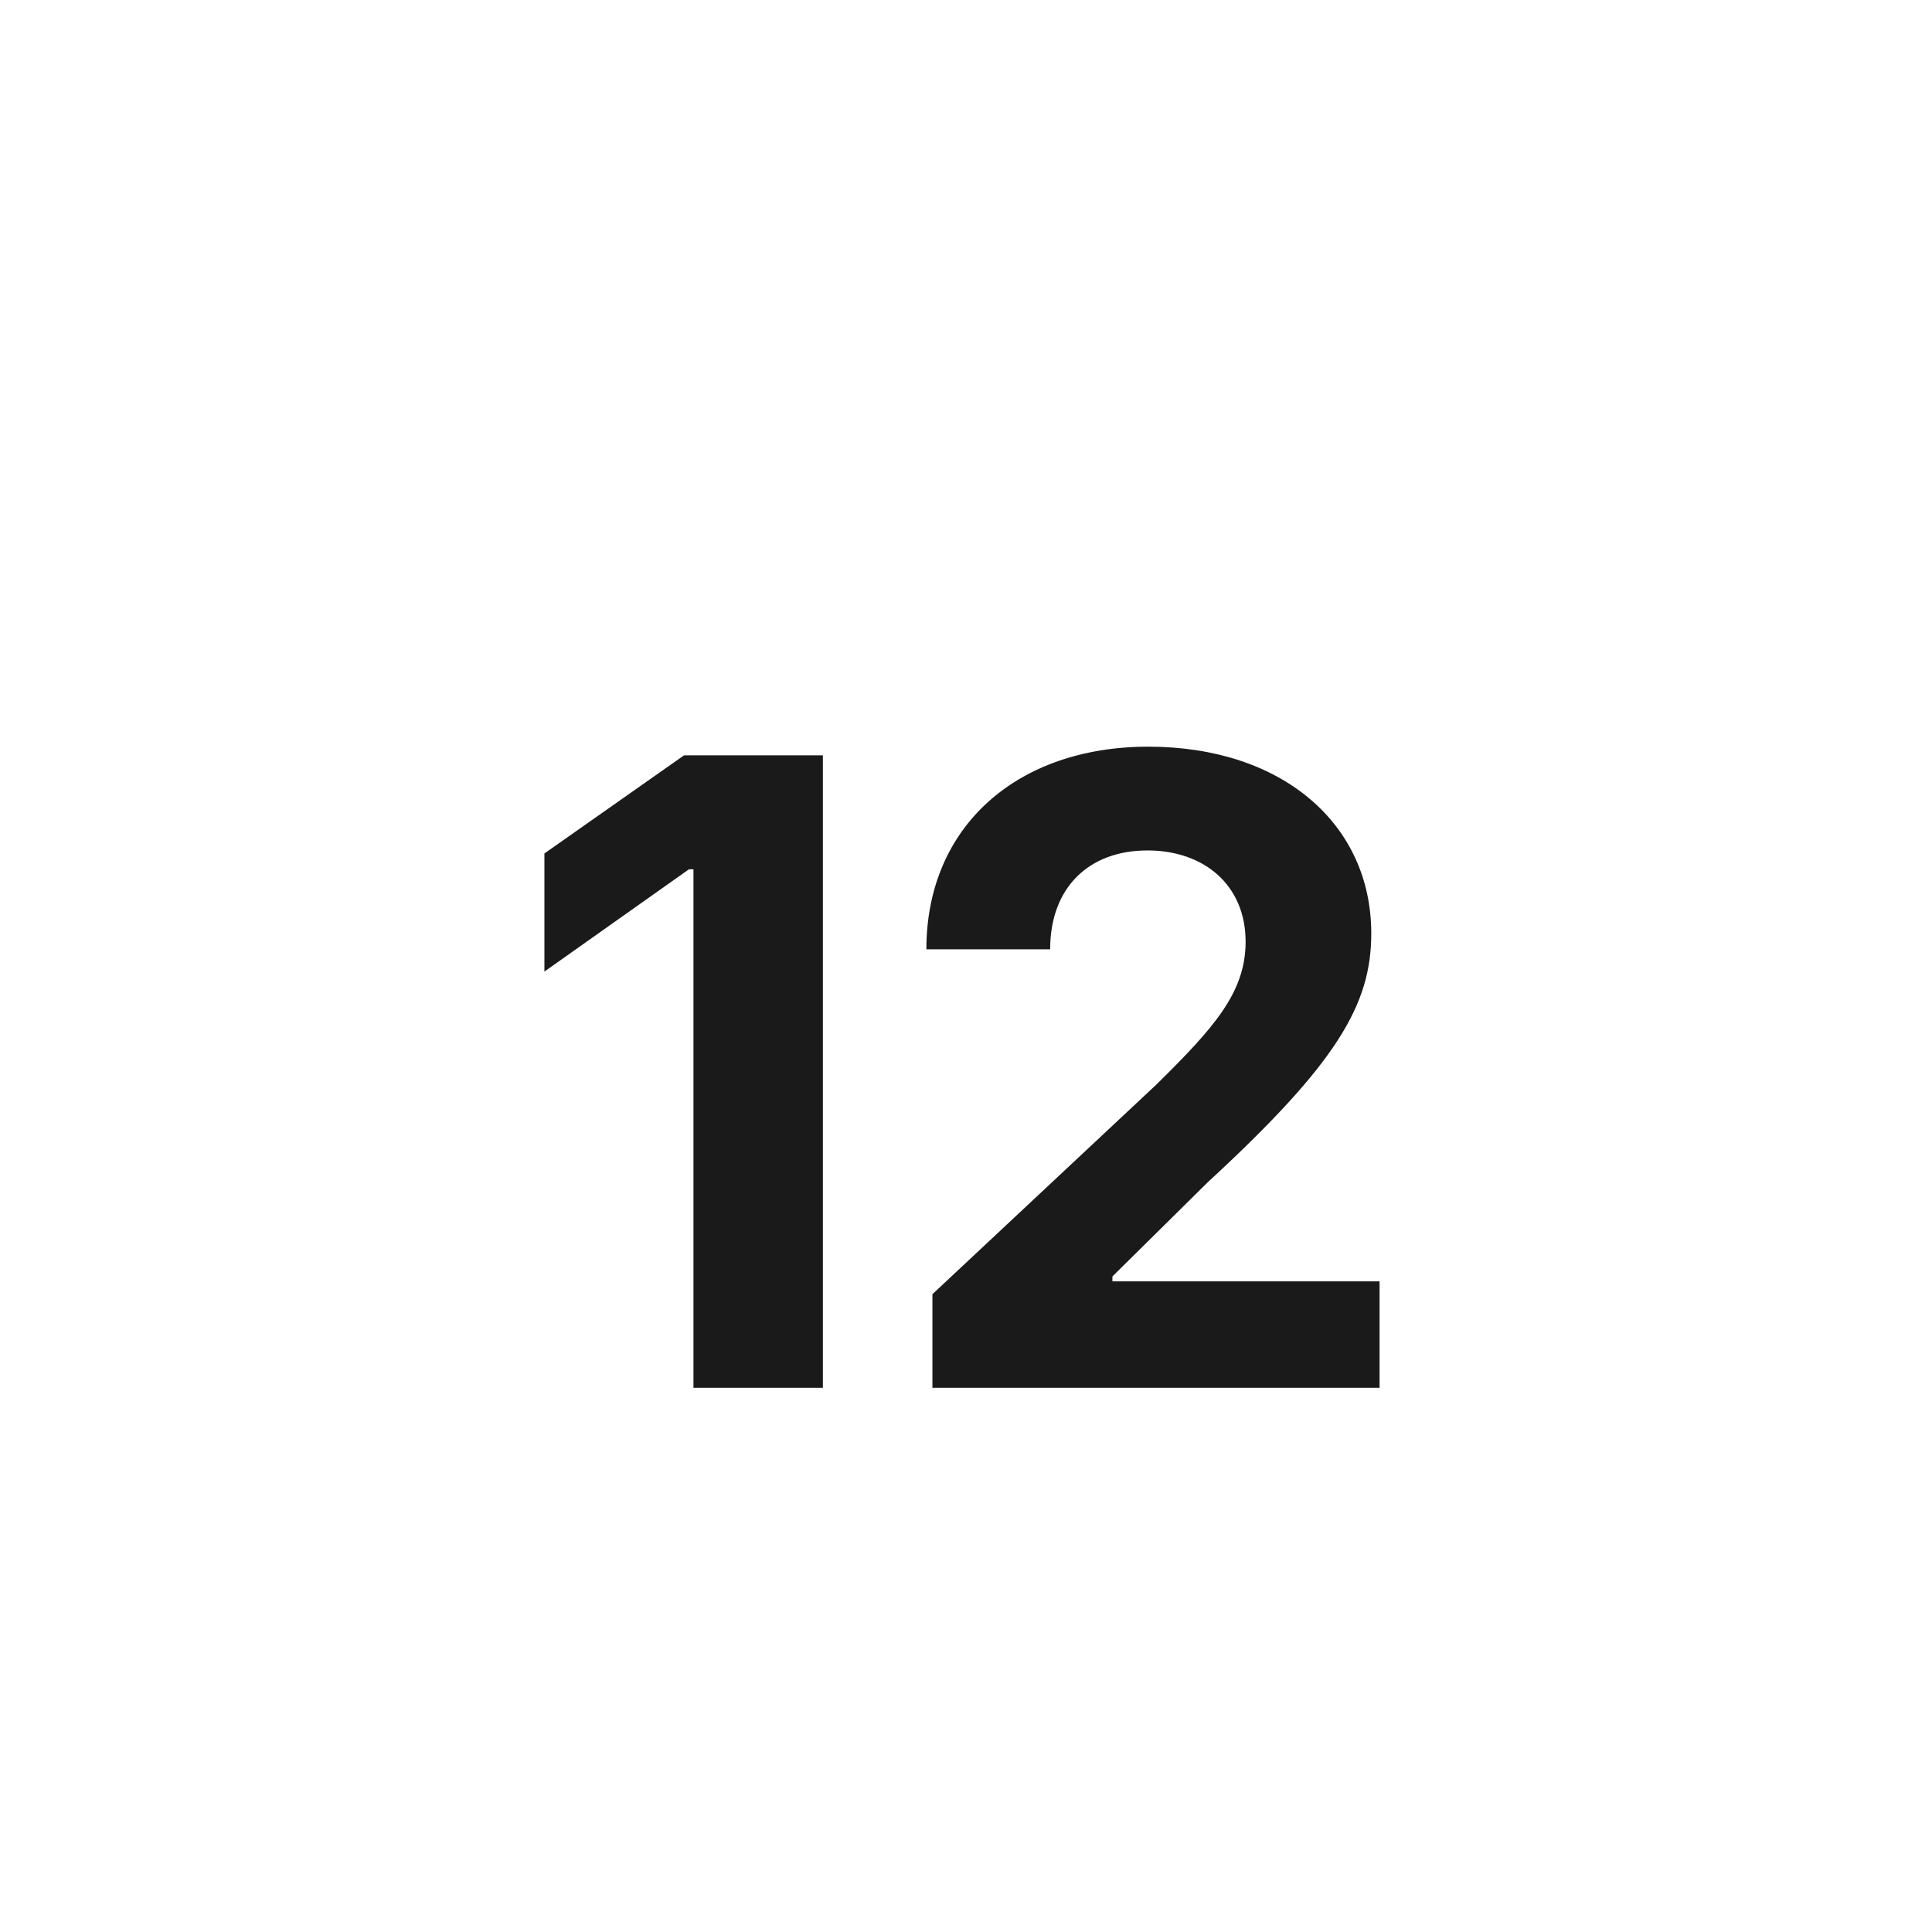
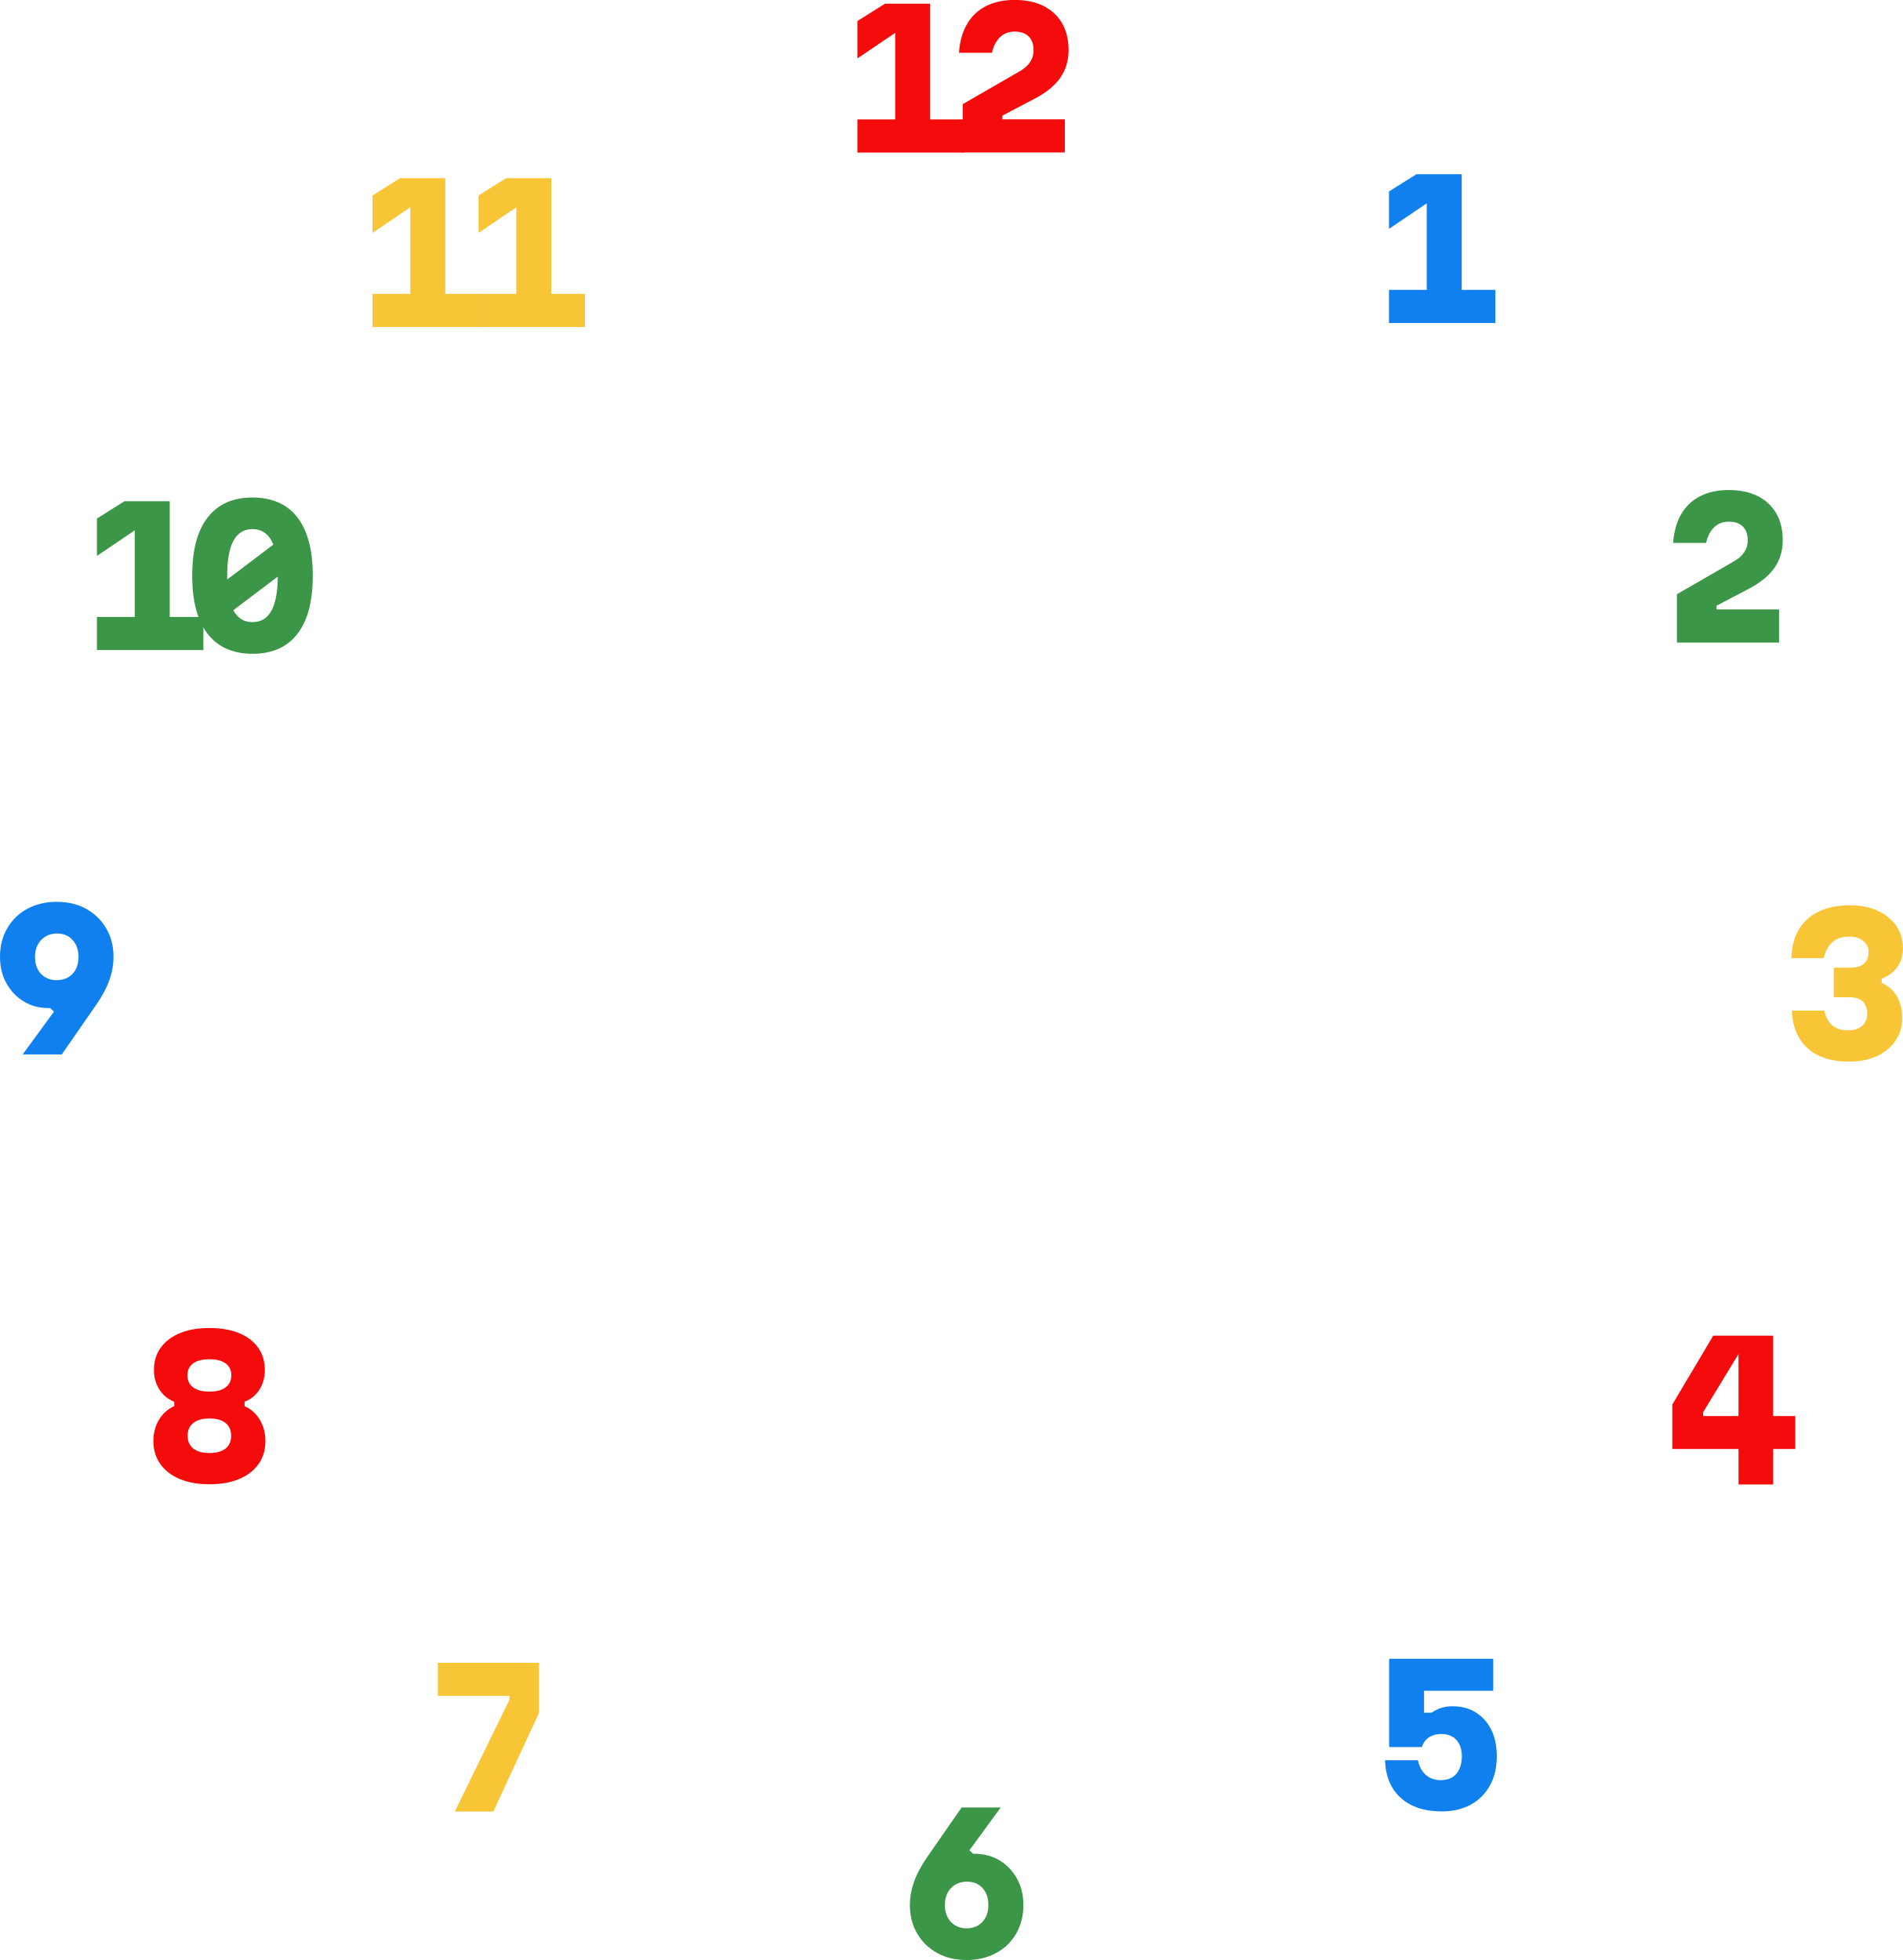
- <svg xmlns="http://www.w3.org/2000/svg" viewBox="0 0 80 80">
-   <text x="50%" y="55%" dominant-baseline="middle" text-anchor="middle" font-family="Inter,sans-serif" font-weight="700" font-size="36" fill="#1A1A1A">12</text>
+ <svg xmlns="http://www.w3.org/2000/svg" id="b" data-name="Capa 2" viewBox="0 0 606.93 625.2">
+   <defs>
+     <style>
+       .d {
+         fill: #3c9647;
+       }
+ 
+       .e {
+         fill: #1180ef;
+       }
+ 
+       .f {
+         fill: #f40c0c;
+       }
+ 
+       .g {
+         fill: #f8c537;
+       }
+     </style>
+   </defs>
+   <g id="c" data-name="Capa 4">
+     <g>
+       <g>
+         <path class="f" d="M296.66,1.19v36.91h10.74v10.56h-33.94v-10.56h12.05V8.37l1.9.83-13.95,9.44V6.71l8.78-5.52h14.42Z" />
+         <path class="f" d="M307.04,33.23l17.8-10.27c1.66-.91,2.88-1.94,3.65-3.09.77-1.15,1.16-2.43,1.16-3.86,0-1.86-.51-3.31-1.54-4.36-1.03-1.05-2.51-1.57-4.45-1.57s-3.46.58-4.69,1.75c-1.23,1.17-2.1,2.84-2.61,5.01h-10.5c.24-3.56,1.09-6.61,2.55-9.14,1.46-2.53,3.49-4.45,6.08-5.76,2.59-1.31,5.63-1.96,9.11-1.96s6.68.64,9.23,1.93c2.55,1.29,4.52,3.12,5.9,5.49,1.38,2.37,2.08,5.24,2.08,8.6s-.91,6.38-2.73,8.93c-1.82,2.55-4.67,4.82-8.54,6.79l-9.85,5.16v1.19h19.94v10.56h-32.58v-15.43Z" />
+       </g>
+       <path class="e" d="M466.2,55.56v36.91h10.74v10.56h-33.94v-10.56h12.05v-29.73l1.9.83-13.95,9.44v-11.93l8.78-5.52h14.42Z" />
+       <path class="d" d="M534.82,189.56l17.8-10.27c1.66-.91,2.88-1.94,3.65-3.09.77-1.15,1.16-2.43,1.16-3.86,0-1.86-.51-3.31-1.54-4.36-1.03-1.05-2.51-1.57-4.45-1.57s-3.46.58-4.69,1.75c-1.23,1.17-2.1,2.84-2.61,5.01h-10.5c.24-3.56,1.09-6.61,2.55-9.14,1.46-2.53,3.49-4.45,6.08-5.76,2.59-1.31,5.63-1.96,9.11-1.96s6.68.64,9.23,1.93c2.55,1.29,4.52,3.12,5.9,5.49,1.38,2.37,2.08,5.24,2.08,8.6s-.91,6.38-2.73,8.93c-1.82,2.55-4.67,4.82-8.54,6.79l-9.85,5.16v1.19h19.94v10.56h-32.58v-15.43Z" />
+       <path class="g" d="M606.69,324.74c0,2.73-.72,5.15-2.17,7.27-1.45,2.12-3.43,3.75-5.96,4.9-2.53,1.15-5.5,1.72-8.9,1.72-3.72,0-6.91-.63-9.58-1.9-2.67-1.27-4.74-3.12-6.2-5.55-1.46-2.43-2.25-5.37-2.37-8.81h10.33c.47,2.1,1.34,3.67,2.58,4.72,1.25,1.05,2.94,1.57,5.07,1.57,1.23,0,2.29-.21,3.2-.62s1.61-1.03,2.11-1.84c.49-.81.74-1.73.74-2.76,0-1.7-.47-3.02-1.39-3.95-.93-.93-2.34-1.39-4.24-1.39h-5.04v-9.44h5.28c1.94,0,3.39-.42,4.36-1.28.97-.85,1.45-2.07,1.45-3.65,0-1.46-.56-2.66-1.69-3.59-1.13-.93-2.6-1.39-4.42-1.39-2.22,0-4,.56-5.34,1.69-1.35,1.13-2.29,2.86-2.85,5.19h-10.33c.12-3.64.93-6.71,2.43-9.2,1.5-2.49,3.63-4.39,6.38-5.7,2.75-1.31,6.04-1.96,9.88-1.96,3.36,0,6.31.58,8.84,1.75,2.53,1.17,4.51,2.77,5.93,4.81,1.42,2.04,2.14,4.44,2.14,7.21,0,2.25-.6,4.23-1.81,5.93-1.21,1.7-2.86,2.93-4.96,3.68v1.42c2.02.79,3.61,2.18,4.78,4.15,1.17,1.98,1.75,4.31,1.75,7Z" />
+       <path class="f" d="M565.53,426.06v25.63h7.06v10.5h-7.06v11.33h-11.04v-11.33h-21.12v-14.18l13.05-21.96h19.11ZM543.21,450.45v1.25h11.27v-22.13h1.42l-12.7,20.89Z" />
+       <path class="e" d="M443.03,529.12h33.23v10.21h-24.74l2.67-2.2v9.2h2.37c.91-.63,1.92-1.14,3.03-1.51,1.11-.38,2.33-.56,3.68-.56,2.85,0,5.33.66,7.45,1.99,2.12,1.33,3.76,3.17,4.92,5.55,1.17,2.37,1.75,5.18,1.75,8.43,0,3.52-.72,6.61-2.17,9.26-1.44,2.65-3.48,4.7-6.11,6.14-2.63,1.44-5.71,2.17-9.23,2.17-5.54,0-9.9-1.42-13.08-4.27-3.18-2.85-4.88-6.86-5.07-12.05h10.5c.47,2.1,1.34,3.68,2.61,4.75,1.26,1.07,2.83,1.6,4.69,1.6,1.42,0,2.63-.3,3.62-.89.99-.59,1.75-1.47,2.29-2.64s.8-2.52.8-4.07-.27-2.79-.8-3.86c-.53-1.07-1.29-1.88-2.25-2.43-.97-.55-2.17-.83-3.59-.83s-2.73.35-3.8,1.04c-1.07.69-1.84,1.73-2.31,3.12h-10.44v-28.13Z" />
+       <path class="d" d="M308.18,625.2c-3.48,0-6.57-.74-9.26-2.22-2.69-1.48-4.82-3.55-6.38-6.2-1.56-2.65-2.34-5.7-2.34-9.14,0-2.49.45-4.97,1.34-7.45.89-2.47,2.26-5.05,4.12-7.74l11.04-15.9h12.46l-9.97,13.65,1.19,1.13h.53c2.97,0,5.62.71,7.95,2.14,2.33,1.42,4.17,3.36,5.52,5.82s2.02,5.24,2.02,8.37c0,3.44-.77,6.49-2.31,9.14-1.54,2.65-3.69,4.72-6.44,6.2-2.75,1.48-5.9,2.22-9.46,2.22ZM301.36,607.63c0,1.5.29,2.81.86,3.92.57,1.11,1.38,1.98,2.43,2.61,1.05.63,2.25.95,3.59.95,1.42,0,2.66-.32,3.71-.95,1.05-.63,1.86-1.5,2.43-2.61.57-1.11.86-2.41.86-3.92s-.29-2.81-.86-3.92c-.57-1.11-1.37-1.97-2.37-2.58s-2.23-.92-3.65-.92c-1.35,0-2.55.31-3.62.92-1.07.61-1.9,1.47-2.49,2.58-.59,1.11-.89,2.41-.89,3.92Z" />
+       <path class="g" d="M171.93,546.35l-14.6,31.51h-12.28l17.45-35.72v-1.19h-22.85v-10.56h32.28v15.96Z" />
+       <path class="f" d="M49.1,437.02c0-2.77.72-5.15,2.17-7.15,1.44-2,3.48-3.54,6.11-4.63,2.63-1.09,5.76-1.63,9.41-1.63s6.83.54,9.46,1.63,4.66,2.63,6.08,4.63c1.42,2,2.14,4.38,2.14,7.15,0,2.33-.57,4.41-1.72,6.23-1.15,1.82-2.73,3.11-4.75,3.86v1.42c2.06.91,3.68,2.37,4.87,4.36,1.19,2,1.78,4.26,1.78,6.79,0,2.81-.72,5.24-2.17,7.3-1.45,2.06-3.5,3.65-6.17,4.78-2.67,1.13-5.84,1.69-9.52,1.69s-6.84-.56-9.5-1.69c-2.65-1.13-4.71-2.72-6.17-4.78-1.46-2.06-2.2-4.49-2.2-7.3,0-2.53.59-4.8,1.78-6.79,1.19-2,2.81-3.45,4.87-4.36v-1.42c-1.98-.75-3.55-2.04-4.72-3.86s-1.75-3.9-1.75-6.23ZM66.78,443.9c2.25,0,3.98-.45,5.19-1.37,1.21-.91,1.81-2.17,1.81-3.8s-.6-2.94-1.81-3.83c-1.21-.89-2.94-1.33-5.19-1.33s-3.99.45-5.19,1.33c-1.21.89-1.81,2.17-1.81,3.83s.6,2.89,1.81,3.8c1.21.91,2.94,1.37,5.19,1.37ZM59.84,457.97c0,1.78.6,3.14,1.81,4.09,1.21.95,2.92,1.42,5.13,1.42s3.98-.47,5.16-1.42c1.19-.95,1.78-2.31,1.78-4.09s-.59-3.09-1.78-4.06-2.91-1.45-5.16-1.45-3.93.48-5.13,1.45c-1.21.97-1.81,2.32-1.81,4.06Z" />
+       <path class="e" d="M18.22,287.68c3.48,0,6.57.74,9.26,2.23s4.82,3.55,6.38,6.2c1.56,2.65,2.34,5.7,2.34,9.14,0,2.49-.45,4.98-1.34,7.45-.89,2.47-2.26,5.05-4.12,7.74l-11.04,15.9H7.24l9.97-13.65-1.19-1.13h-.53c-2.97,0-5.62-.71-7.95-2.14-2.33-1.42-4.17-3.36-5.52-5.82-1.35-2.45-2.02-5.24-2.02-8.37,0-3.44.77-6.49,2.31-9.14,1.54-2.65,3.68-4.72,6.41-6.2s5.89-2.23,9.49-2.23ZM25.04,305.24c0-1.5-.29-2.81-.86-3.92-.57-1.11-1.37-1.98-2.37-2.61-1.01-.63-2.22-.95-3.65-.95-1.34,0-2.55.32-3.62.95-1.07.63-1.9,1.5-2.49,2.61-.59,1.11-.89,2.41-.89,3.92s.29,2.81.86,3.92c.57,1.11,1.38,1.97,2.43,2.58,1.05.61,2.24.92,3.59.92,1.42,0,2.66-.31,3.71-.92,1.05-.61,1.86-1.47,2.43-2.58.57-1.11.86-2.41.86-3.92Z" />
+       <g>
+         <path class="d" d="M54.13,159.88v36.91h10.74v10.56H30.92v-10.56h12.05v-29.73l1.9.83-13.95,9.44v-11.93l8.78-5.52h14.42Z" />
+         <path class="d" d="M80.53,208.54c-6.25,0-11.02-2.12-14.3-6.35-3.28-4.23-4.93-10.42-4.93-18.57s1.64-14.34,4.93-18.57c3.28-4.23,8.05-6.35,14.3-6.35s11.07,2.12,14.33,6.35c3.26,4.23,4.9,10.42,4.9,18.57s-1.63,14.34-4.9,18.57c-3.26,4.23-8.04,6.35-14.33,6.35ZM69.14,187.36l24.8-18.75v11.27l-24.8,18.75v-11.27ZM80.53,198.45c2.69,0,4.71-1.23,6.05-3.68,1.34-2.45,2.02-6.17,2.02-11.16s-.67-8.7-2.02-11.16c-1.34-2.45-3.36-3.68-6.05-3.68s-4.71,1.23-6.05,3.68c-1.35,2.45-2.02,6.17-2.02,11.16s.67,8.7,2.02,11.16c1.34,2.45,3.36,3.68,6.05,3.68Z" />
+       </g>
+       <g>
+         <path class="g" d="M142.01,56.83v36.91h10.74v10.56h-33.94v-10.56h12.05v-29.73l1.9.83-13.95,9.44v-11.93l8.78-5.52h14.42Z" />
+         <path class="g" d="M175.83,56.83v36.91h10.74v10.56h-33.94v-10.56h12.05v-29.73l1.9.83-13.95,9.44v-11.93l8.78-5.52h14.42Z" />
+       </g>
+     </g>
+   </g>
</svg>
